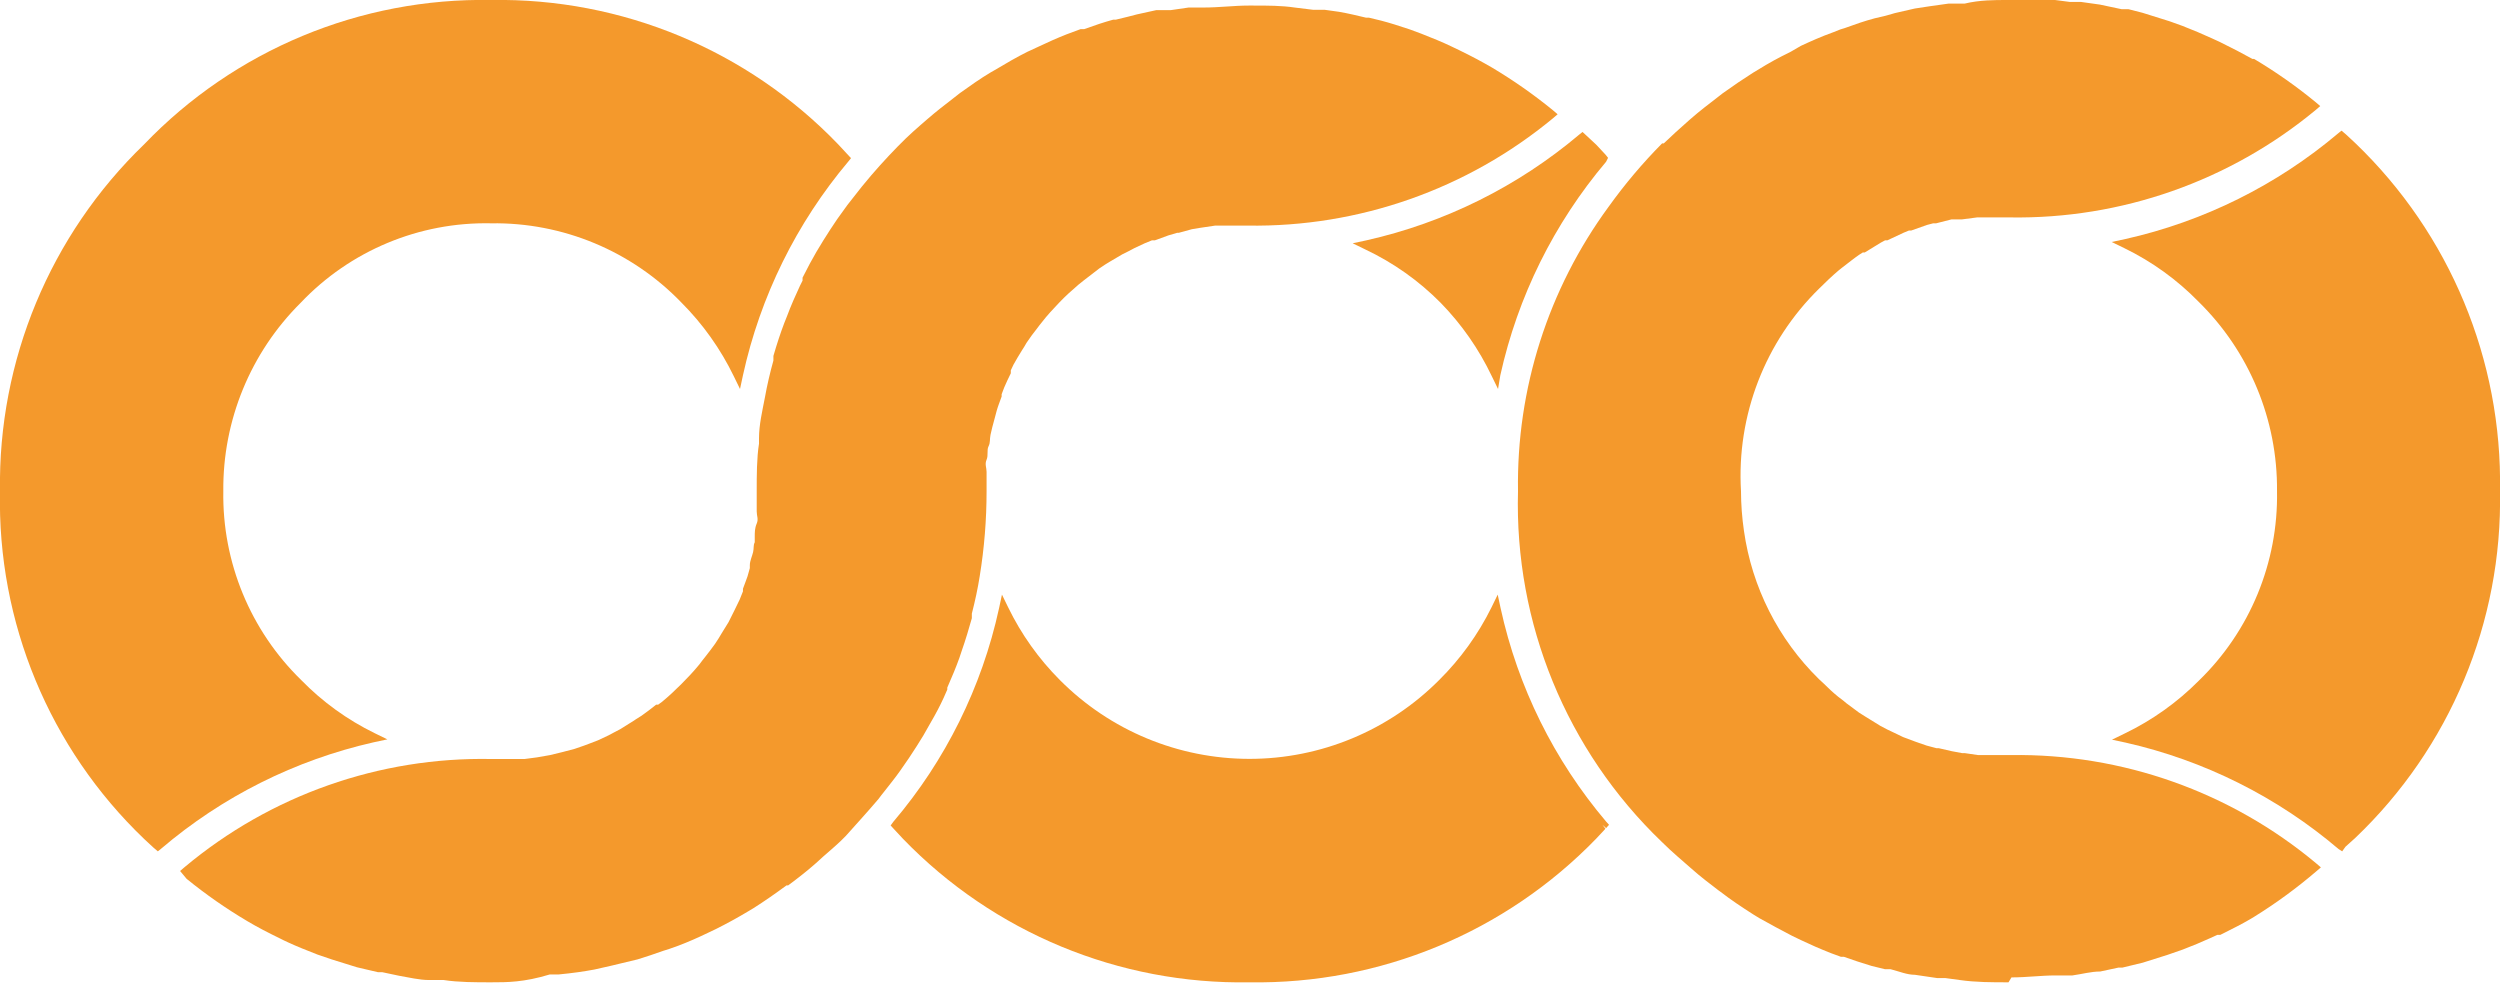
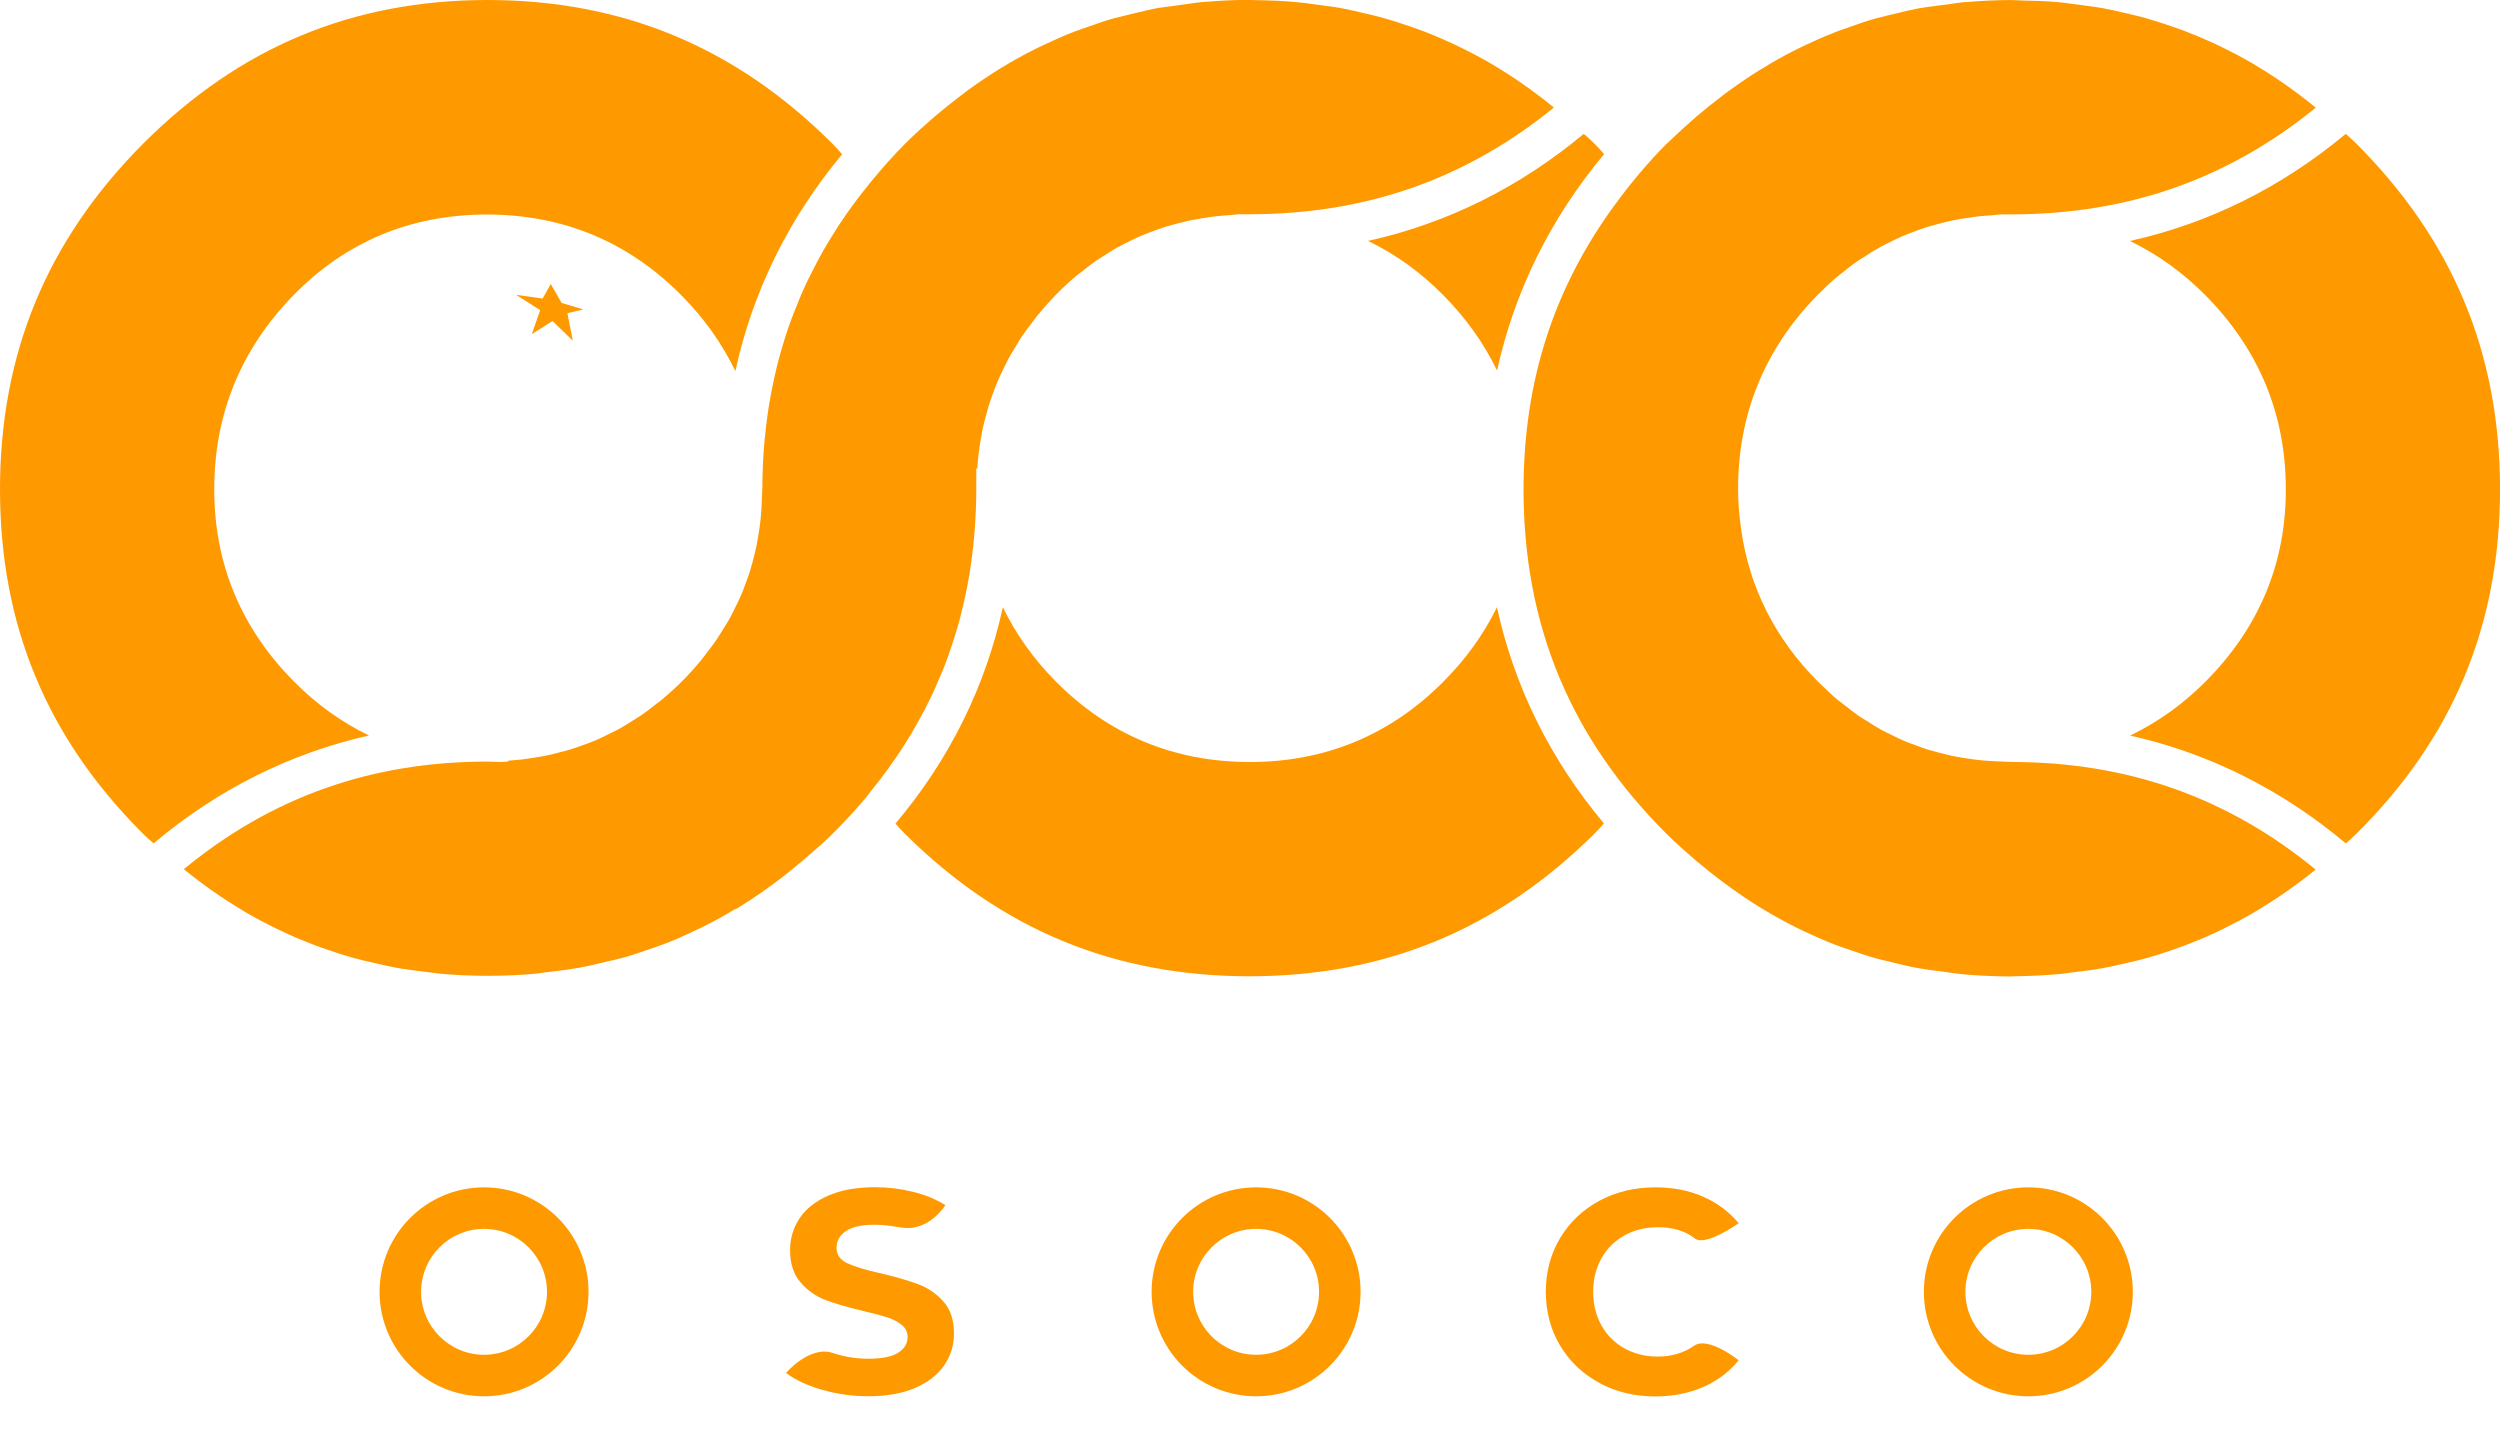
- <svg xmlns="http://www.w3.org/2000/svg" viewBox="0 0 76.35 30">
+ <svg xmlns="http://www.w3.org/2000/svg" id="Capa_1" data-name="Capa 1" viewBox="0 0 391.23 224">
  <defs>
-     <style>.cls-1{fill:#f4992c;}</style>
+     <style>
+       .cls-1 {
+         fill: #f90;
+       }
+     </style>
  </defs>
-   <g id="Capa_2" data-name="Capa 2">
-     <g id="Capa_1-2" data-name="Capa 1">
-       <path class="cls-1" d="M71.53,26l-.11-.07a15.23,15.23,0,0,0-6.5-3.25l-.42-.09.39-.19a8.21,8.21,0,0,0,2.26-1.61A7.86,7.86,0,0,0,69.54,15a8,8,0,0,0-2.4-5.79,8.14,8.14,0,0,0-2.26-1.63l-.39-.19.42-.09a15.25,15.25,0,0,0,6.5-3.23l.1-.08.13.11.29.27A14.38,14.38,0,0,1,76.35,15a14.25,14.25,0,0,1-4.42,10.59l-.3.27Zm0-21.75h0Z" />
-       <path class="cls-1" d="M61.34,30c-.51,0-1,0-1.49-.07l-.44-.06-.25,0-.68-.1c-.24,0-.47-.1-.74-.17l-.17,0-.41-.1c-.3-.09-.6-.19-.85-.28l-.09,0-.3-.11c-.33-.13-.65-.27-.92-.4l-.27-.13c-.33-.17-.66-.35-1-.54l-.18-.11c-.36-.23-.69-.45-1-.69l-.07-.05c-.26-.2-.54-.41-.81-.65s-.61-.52-.92-.83A14.29,14.29,0,0,1,46.36,15a14.3,14.3,0,0,1,2.77-8.69,16,16,0,0,1,1.63-1.93l0,0,.05,0c.23-.22.48-.45.8-.73s.55-.45.82-.66l.18-.14c.32-.23.63-.44.93-.63l.15-.09c.32-.2.65-.38,1-.55L55,1.4c.28-.13.61-.28,1-.42l.2-.08.16-.05c.3-.11.59-.21.89-.29l.34-.08L57.87.4l.61-.14.46-.07.57-.08.41,0H60C60.46,0,60.9,0,61.3,0h.37c.33,0,.72,0,1.09,0l.46.06.34,0,.57.08.66.14.21,0,.43.11.83.26.39.14c.33.13.62.25.9.38l.24.11c.37.18.69.35,1,.52l.05,0a15.25,15.25,0,0,1,1.88,1.32l.14.12-.14.12a14.29,14.29,0,0,1-9.34,3.28H61l-.25,0-.37,0-.46.06h-.08l-.24,0-.47.12-.09,0-.19.05-.48.17-.07,0-.17.07-.49.23-.07,0-.13.07-.49.3-.06,0-.11.07c-.16.11-.32.24-.53.4l-.1.08c-.2.17-.4.36-.59.55A8,8,0,0,0,53.17,15a8.56,8.56,0,0,0,.09,1.21,7.89,7.89,0,0,0,2.29,4.53l.13.12c.15.15.3.29.46.42l.17.13.07.06.39.29.19.12.13.08.34.21.21.11.21.1.27.13.24.09.16.06.32.11.3.08.07,0,.39.09.32.06H60l.41.06.34,0,.66,0a14.22,14.22,0,0,1,9.33,3.31l.14.12-.14.12A15.41,15.41,0,0,1,68.84,28l-.1.06c-.27.16-.57.31-.93.49l-.09,0-.22.1c-.26.12-.53.23-.84.35l-.46.16-.76.24-.62.15-.12,0-.56.12c-.28,0-.56.08-.85.12l-.18,0-.34,0c-.43,0-.88.06-1.34.06Z" />
-       <path class="cls-1" d="M45.75,11.88l-.19-.39A8.32,8.32,0,0,0,44,9.25,8.1,8.1,0,0,0,41.7,7.62l-.39-.19.42-.09a15.27,15.27,0,0,0,6.5-3.23l.1-.08.13.12.29.27.28.3.08.1-.06.12a15.18,15.18,0,0,0-3.23,6.52Z" />
-       <path class="cls-1" d="M38.16,30a14.37,14.37,0,0,1-10.58-4.38l-.27-.29-.11-.12.08-.11a15,15,0,0,0,3.23-6.52l.09-.42.19.39a8.25,8.25,0,0,0,1.58,2.22,8.17,8.17,0,0,0,11.58,0,8.3,8.3,0,0,0,1.6-2.22l.19-.39.09.42a15.05,15.05,0,0,0,3.22,6.51l.09.1-.09.1-.11-.1.09.12-.28.3A14.42,14.42,0,0,1,38.16,30ZM27.42,25.23h0Z" />
-       <path class="cls-1" d="M15,30c-.48,0-1,0-1.45-.07l-.24,0-.2,0c-.31,0-.62-.08-.92-.13l-.52-.11-.13,0-.64-.15-.77-.24-.44-.15c-.33-.13-.61-.24-.87-.36l-.15-.07-.12-.06c-.37-.18-.68-.34-1-.53l0,0a15.31,15.31,0,0,1-1.85-1.29L5.5,26.6l.14-.12A14.16,14.16,0,0,1,15,23.18h.5l.12,0,.4,0,.38-.05.4-.07.37-.09.38-.1.29-.1.16-.06.26-.1.32-.15.15-.08.21-.11.4-.25.09-.06.16-.1c.16-.11.31-.23.45-.34l.06,0,.11-.08c.22-.18.41-.36.6-.55s.37-.38.55-.6l.09-.12.08-.1c.11-.14.21-.27.31-.41l.11-.17.09-.15.21-.34.09-.18.09-.18c.05-.11.11-.22.16-.33l.1-.25,0-.08c.05-.14.1-.26.14-.38l.07-.25,0-.09c0-.13.07-.27.1-.4s0-.2.05-.3V16.4c0-.14,0-.27.06-.41s0-.23,0-.37l0-.63c0-.47,0-1,.07-1.44l0-.16c0-.42.1-.83.18-1.25v0c.07-.39.16-.77.26-1.13l0-.14c.11-.38.22-.71.33-1l.08-.2c.13-.35.27-.66.4-.94l.08-.16,0-.09c.15-.3.29-.56.43-.8l.14-.23.06-.1c.14-.23.29-.45.43-.66l.31-.43.44-.56c.39-.48.74-.86,1.09-1.22s.61-.58.91-.84.5-.41.77-.62l.23-.18c.32-.23.62-.44.92-.62l.14-.08c.35-.21.68-.4,1-.56l.11-.05.15-.07c.36-.17.65-.3.93-.41L33,.89l.11,0c.33-.12.6-.21.89-.29l.08,0,.37-.09.27-.07.59-.13.26,0h0l.18,0,.55-.08.38,0h.07c.49,0,.94-.06,1.38-.06h.15c.43,0,.86,0,1.26.06l.57.07.35,0,.43.06c.29.05.58.12.83.18l.09,0,.37.09c.27.07.55.16.88.27l.35.13c.33.13.63.25.92.39l.23.11c.37.18.69.35,1,.53l0,0a15.45,15.45,0,0,1,1.87,1.31l.14.12-.14.12a14.29,14.29,0,0,1-9.33,3.28h-.36l-.26,0-.37,0-.47.07L36.4,7,36,7.11h-.05l-.27.08-.41.15-.09,0-.22.09-.32.15-.17.09-.2.1L33.88,8l-.13.08-.18.12-.35.27-.13.1-.15.12c-.21.18-.41.36-.59.55s-.37.39-.53.6l-.08.1-.06.08c-.12.15-.23.3-.33.45l-.07.12-.07.11c-.09.15-.18.29-.26.44l-.08.17,0,.09c-.07.14-.14.29-.2.43l-.08.21,0,.07c-.05.14-.11.29-.15.43s-.05.19-.08.3-.08.29-.11.44,0,.23-.06.35,0,.27-.06.41,0,.24,0,.37v.14h0V15a16.12,16.12,0,0,1-.21,2.6v0c-.06.38-.14.75-.24,1.14l0,.14c-.09.32-.19.66-.31,1l-.07.21c-.1.28-.22.57-.37.91l0,.06-.11.25c-.11.24-.24.49-.41.78l-.21.37c-.13.21-.27.44-.44.69l-.27.39c-.14.2-.31.41-.49.64l-.08.1-.09.12c-.33.39-.68.77-1,1.13-.21.22-.45.42-.69.63l-.22.2c-.26.23-.54.45-.85.68l-.05,0c-.34.25-.67.48-1,.69l-.15.09c-.35.21-.68.39-1,.55l0,0-.21.1c-.35.17-.65.3-.94.41l-.28.1-.19.06c-.25.09-.52.18-.78.26l-.5.12-.29.07-.53.12c-.32.06-.67.11-1.09.15l-.27,0C16,30,15.49,30,15,30Z" />
-       <path class="cls-1" d="M4.82,26l-.14-.12-.28-.26A14.28,14.28,0,0,1,0,15,14.41,14.41,0,0,1,4.4,4.41,14.33,14.33,0,0,1,15,0a14.37,14.37,0,0,1,10.6,4.41l.26.28.13.14-.08.1a15.18,15.18,0,0,0-3.22,6.53l-.09.42-.19-.39a8.32,8.32,0,0,0-1.6-2.25A7.91,7.91,0,0,0,15,6.82,7.79,7.79,0,0,0,9.18,9.25,8,8,0,0,0,6.82,15,7.88,7.88,0,0,0,9.2,20.77a8.11,8.11,0,0,0,2.24,1.62l.39.19-.42.09a15.17,15.17,0,0,0-6.49,3.25Z" />
-     </g>
+   <g>
+     <path class="cls-1" d="M367.24,131.86c.51-.44,1.01-.89,1.5-1.37,15.13-14.99,22.48-32.63,22.5-53.91-.02-21.28-7.37-38.98-22.5-54.11-.49-.48-.98-.92-1.48-1.37-.06-.05-.12-.1-.17-.15-10.07,8.39-21.42,14.01-33.78,16.76,4.34,2.09,8.31,4.95,11.85,8.53,8.35,8.44,12.57,18.65,12.55,30.34,.03,11.57-4.2,21.68-12.55,30.07-3.53,3.55-7.49,6.38-11.82,8.46,12.35,2.77,23.69,8.43,33.77,16.88,.05-.04,.1-.08,.15-.13" />
+     <path class="cls-1" d="M314.91,152.78h.36c2.31-.03,4.6-.14,6.81-.33,.58-.05,1.15-.13,1.71-.21l.93-.12c1.46-.17,2.91-.35,4.33-.61,.95-.17,1.9-.39,2.84-.6l.53-.12c1.19-.27,2.23-.51,3.23-.78,1.31-.36,2.59-.77,3.87-1.2,.79-.27,1.58-.55,2.36-.84,1.44-.55,2.87-1.13,4.28-1.78,.37-.17,.73-.34,1.09-.51l.47-.23c1.86-.91,3.36-1.7,4.72-2.49l.51-.31c3.31-1.96,6.46-4.16,9.43-6.57-13.78-11.29-29.35-16.8-47.55-16.84l-3.25-.14c-.66-.05-1.31-.09-1.94-.16-.72-.08-1.45-.19-2.15-.3l-.26-.04c-.56-.09-1.12-.18-1.68-.3-.69-.15-1.35-.32-2.02-.49l-.34-.09c-.52-.14-1.05-.28-1.57-.44-.57-.18-1.13-.38-1.68-.59l-.83-.31c-.42-.15-.85-.31-1.26-.49-.49-.21-.97-.44-1.44-.68l-1.04-.51c-.38-.18-.75-.37-1.12-.58-.6-.33-1.19-.71-1.77-1.08l-.66-.41c-.34-.21-.68-.41-1.01-.64-.69-.48-1.36-1.01-2.01-1.53l-.32-.24c-.32-.24-.64-.48-.95-.74-.82-.68-1.6-1.43-2.38-2.19l-.69-.65c-6.68-6.73-10.7-14.71-11.98-23.76-.33-2.31-.48-4.37-.48-6.31-.02-11.72,4.14-21.93,12.36-30.33,1-1.02,2.05-2.01,3.12-2.91l.52-.41c.92-.75,1.83-1.47,2.77-2.12,.2-.14,.39-.25,.58-.36l.31-.19c.83-.55,1.7-1.1,2.58-1.6,.24-.13,.47-.25,.71-.36l.38-.19c.85-.43,1.69-.85,2.56-1.22,.3-.13,.61-.25,.92-.36l.35-.13c.83-.32,1.66-.63,2.52-.9,.33-.1,.67-.19,1.01-.28l.45-.12c.82-.22,1.64-.44,2.48-.61,.42-.09,.84-.16,1.27-.23l.4-.06c.79-.13,1.59-.25,2.39-.34,.64-.07,1.28-.11,1.92-.15l1.38-.15h1.87c18.22-.04,33.79-5.51,47.55-16.7-3.07-2.51-6.28-4.77-9.56-6.72l-.25-.15c-1.5-.88-3.14-1.75-5.02-2.67l-1.22-.58c-1.45-.67-2.95-1.3-4.58-1.92-.66-.25-1.32-.48-1.99-.71-1.4-.48-2.8-.93-4.22-1.33-.72-.2-1.45-.37-2.19-.54l-1.06-.25c-1.11-.26-2.21-.52-3.34-.72-.95-.17-1.93-.29-2.91-.42l-1.75-.23c-.76-.11-1.52-.21-2.3-.28-1.86-.16-3.77-.22-5.57-.25-.26,0-.52-.02-.78-.04-.27-.02-.54-.03-.82-.03h-.3c-1.98,0-4.21,.1-6.71,.31h-.31c-.8,.08-1.43,.17-2.09,.27l-2.76,.37c-.83,.11-1.66,.21-2.47,.36-1.03,.19-2.07,.44-3.12,.7l-1.8,.43c-.6,.14-1.18,.28-1.72,.43-1.5,.42-2.99,.94-4.51,1.49l-.64,.22c-.42,.15-.82,.28-1.19,.44-1.83,.7-3.55,1.49-4.86,2.11l-1.25,.61c-1.73,.86-3.43,1.8-5.06,2.81l-.75,.45c-1.56,.97-3.15,2.05-4.75,3.21l-.93,.7c-1.41,1.07-2.81,2.19-4.19,3.36-1.62,1.4-2.91,2.59-4.08,3.73-.09,.1-.2,.19-.31,.29l-.21,.18c-2.94,2.95-5.66,6.18-8.33,9.86-9.45,13-14.06,27.48-14.08,44.26,.02,21.28,7.35,38.91,22.4,53.91,1.58,1.57,3.24,3.02,4.68,4.25,1.36,1.14,2.74,2.24,4.14,3.29l.39,.28c1.61,1.2,3.26,2.33,5.09,3.48l.93,.56c1.65,.99,3.34,1.92,5.01,2.76l1.4,.67c1.36,.63,2.98,1.37,4.66,2.02,.51,.19,1.02,.37,1.54,.55l.48,.16c1.46,.52,2.9,1.01,4.32,1.41,.69,.2,1.39,.36,2.09,.52l.79,.19c1.45,.36,2.63,.65,3.85,.86,1.14,.2,2.29,.35,3.44,.49l1.25,.17c.77,.11,1.51,.22,2.23,.29,2.48,.23,5.03,.34,7.59,.35h.16Z" />
+     <path class="cls-1" d="M248.04,21.13c-.06-.06-.13-.12-.2-.18-10.07,8.39-21.41,14.01-33.76,16.75,4.34,2.09,8.3,4.95,11.82,8.53,3.5,3.53,6.31,7.47,8.38,11.76,2.73-12.44,8.36-23.82,16.75-33.87-.04-.04-.08-.09-.12-.13-.45-.51-.91-1.03-1.41-1.53-.48-.48-.97-.91-1.46-1.35" />
+     <path class="cls-1" d="M251.01,128.87c-8.4-10.01-14.02-21.37-16.75-33.84-2.07,4.23-4.87,8.13-8.37,11.63-8.29,8.36-18.49,12.59-30.31,12.59s-22.08-4.24-30.36-12.61c-3.46-3.48-6.23-7.38-8.28-11.61-2.74,12.49-8.38,23.86-16.8,33.85,.04,.05,.08,.09,.12,.14,.44,.5,.89,1,1.37,1.48,15.09,14.98,32.72,22.27,53.88,22.28,21.19-.01,38.85-7.3,53.98-22.29,.5-.49,.95-1,1.4-1.51,.03-.04,.07-.08,.1-.11" />
+     <path class="cls-1" d="M115.08,142.3l.75-.45c1.79-1.11,3.51-2.28,5.2-3.53l.26-.19c1.57-1.17,2.98-2.3,4.32-3.44h0s1.08-.95,1.08-.95c1.29-1.11,2.48-2.12,3.58-3.24,1.85-1.83,3.63-3.76,5.3-5.75,.16-.19,.3-.38,.44-.57,.14-.19,.28-.38,.43-.56,.87-1.07,1.71-2.16,2.51-3.26,.48-.66,.94-1.33,1.4-2,.78-1.16,1.54-2.33,2.25-3.52,.37-.62,.72-1.25,1.07-1.88,.73-1.31,1.43-2.63,2.07-3.97,.2-.42,.39-.84,.58-1.27l.13-.3c.75-1.68,1.37-3.18,1.88-4.59l.37-1.1c.64-1.85,1.15-3.54,1.58-5.15l.17-.71c.5-2,.9-3.89,1.22-5.78l.04-.25c.7-4.27,1.06-8.73,1.07-13.25v-3.28h.16c.04-.65,.1-1.29,.16-1.92,.08-.73,.19-1.44,.3-2.15,.1-.61,.2-1.22,.32-1.83,.15-.75,.34-1.49,.54-2.22,.17-.64,.3-1.15,.45-1.65,.24-.77,.51-1.52,.79-2.27l.14-.37c.14-.37,.27-.74,.43-1.11,.32-.77,.69-1.52,1.06-2.28l.23-.46c.14-.3,.28-.59,.44-.88,.41-.77,.88-1.53,1.35-2.28l.27-.45c.15-.25,.3-.5,.46-.74,.54-.8,1.13-1.58,1.73-2.35l.26-.35c.15-.21,.3-.42,.47-.62,.88-1.08,1.82-2.14,2.79-3.14,.95-.98,1.98-1.95,3.07-2.88,.25-.22,.52-.42,.78-.62l.64-.49c.61-.49,1.22-.97,1.86-1.41,.31-.22,.64-.42,.97-.63l.66-.42c.6-.38,1.2-.77,1.82-1.11,.35-.19,.7-.37,1.05-.54l.89-.44c.56-.28,1.12-.56,1.7-.81,.38-.16,.77-.31,1.16-.45l.46-.17c.75-.28,1.46-.56,2.19-.78,.46-.14,.95-.27,1.43-.4l.28-.07c.74-.2,1.49-.39,2.25-.55,.55-.11,1.09-.2,1.64-.29,.92-.15,1.69-.27,2.46-.35,.63-.07,1.27-.11,1.92-.16l1.41-.14h1.87c18.19-.04,33.76-5.5,47.53-16.7-3.05-2.49-6.26-4.75-9.55-6.7l-.23-.14c-1.55-.91-3.2-1.78-5.07-2.69l-1.17-.56c-1.45-.67-2.99-1.32-4.68-1.96-.59-.22-1.19-.43-1.79-.64-1.66-.58-3.08-1.02-4.45-1.4-.62-.17-1.26-.32-1.88-.47l-.48-.11c-1.4-.34-2.8-.67-4.22-.93-.72-.13-1.46-.22-2.2-.32l-1.81-.24c-.96-.14-1.92-.27-2.91-.35-2.06-.18-4.23-.28-6.44-.3-.15,0-.3-.01-.44-.02l-.32-.02c-2.2,0-4.51,.11-7.04,.32l-.33,.02c-.62,.05-1.24,.15-1.9,.24l-2.79,.39c-.31,.05-.66,.09-1,.13-.48,.06-.96,.12-1.42,.2-.97,.19-1.97,.42-2.98,.67l-1.38,.33c-.64,.15-1.28,.3-1.91,.47l-.38,.09c-1.43,.4-2.84,.89-4.52,1.49l-.55,.19c-.46,.16-.9,.31-1.31,.47-1.4,.54-2.9,1.2-4.74,2.07l-.77,.37c-.19,.09-.38,.18-.54,.26-1.67,.83-3.32,1.75-5.11,2.83-.3,.18-.51,.3-.69,.42-1.51,.94-3.07,1.99-4.67,3.15l-1.2,.91c-1.33,1.02-2.65,2.07-3.95,3.17-1.51,1.3-3.12,2.73-4.65,4.26-1.81,1.81-3.57,3.79-5.56,6.21-.77,.94-1.51,1.89-2.23,2.85-.54,.72-1.07,1.45-1.58,2.19-.77,1.11-1.5,2.23-2.19,3.36l-.15,.24c-.3,.49-.6,.97-.88,1.46-.78,1.35-1.51,2.72-2.19,4.1l-.24,.48c-.14,.26-.27,.53-.4,.8-.68,1.44-1.34,3-2.02,4.76l-.39,1c-.61,1.64-1.16,3.36-1.7,5.26l-.2,.71c-.49,1.82-.93,3.75-1.3,5.73l-.05,.24c-.4,2.19-.69,4.26-.89,6.37l-.09,.82c-.22,2.45-.33,4.92-.34,7.35l-.14,3.24c-.05,.71-.09,1.31-.16,1.91-.08,.73-.19,1.45-.31,2.17l-.04,.26c-.09,.53-.18,1.06-.28,1.58-.15,.72-.34,1.42-.52,2.11l-.1,.38c-.12,.47-.25,.93-.39,1.39-.22,.69-.47,1.35-.72,2.02l-.16,.43c-.16,.44-.32,.87-.51,1.3-.25,.59-.54,1.16-.82,1.73l-.37,.75c-.18,.37-.36,.74-.56,1.1-.34,.62-.72,1.21-1.1,1.8l-.47,.75c-.18,.3-.36,.6-.56,.89-.5,.73-1.05,1.43-1.6,2.14l-.38,.5c-.16,.22-.33,.45-.51,.66-.92,1.1-1.85,2.12-2.85,3.12-.97,.98-1.99,1.91-3.12,2.86-.19,.16-.39,.31-.6,.46l-.32,.24c-.77,.61-1.55,1.23-2.36,1.78-.28,.19-.56,.37-.85,.54l-.46,.29c-.72,.46-1.41,.9-2.12,1.29-.37,.21-.75,.39-1.13,.57l-.79,.39c-.55,.27-1.11,.55-1.67,.79-.45,.2-.92,.37-1.38,.54l-.79,.29c-.52,.19-1.04,.39-1.58,.55-.65,.21-1.31,.38-1.98,.55-.63,.17-1.27,.33-1.92,.47-.68,.15-1.37,.26-2.07,.37-.65,.11-1.32,.21-2,.29-.68,.07-1.37,.13-2.06,.18h-.02v.14l-1.27,.07-1.95-.07c-18.21,.01-33.78,5.52-47.55,16.84,3,2.44,6.17,4.66,9.44,6.59l.24,.15c1.61,.94,3.16,1.76,5.04,2.67l.42,.2c.32,.15,.64,.31,.96,.45,1.45,.67,2.92,1.27,4.41,1.84,.74,.28,1.49,.54,2.24,.79,1.3,.45,2.6,.87,3.93,1.23,1.06,.29,2.15,.54,3.24,.78l.6,.14c.9,.21,1.79,.41,2.71,.58,1.54,.28,3.11,.47,4.69,.66l.93,.12c.43,.06,.87,.12,1.31,.16,2.48,.22,4.97,.33,7.4,.33,2.61,0,5.19-.12,7.66-.35,.42-.05,.92-.12,1.38-.19,2.17-.24,3.92-.48,5.55-.78,.88-.15,1.77-.37,2.68-.59l1.47-.34c.87-.2,1.75-.39,2.6-.63,1.32-.37,2.65-.83,3.99-1.3l.85-.29c.51-.17,1.01-.35,1.51-.54,1.46-.56,2.98-1.22,4.79-2.09,.38-.17,.72-.33,1.06-.5l.22-.11c1.6-.79,3.26-1.7,5.05-2.79" />
+     <path class="cls-1" d="M115.08,58.05c2.73-12.49,8.35-23.88,16.71-33.91-.05-.05-.1-.11-.15-.16-.45-.5-.89-1.01-1.38-1.5C115.13,7.38,97.47,.02,76.29,0,55.13,.02,37.51,7.37,22.41,22.47,7.34,37.61,.01,55.32,0,76.59c.01,21.27,7.34,38.9,22.4,53.9,.46,.46,.95,.89,1.43,1.31,.07,.06,.13,.12,.2,.18,10.05-8.45,21.37-14.11,33.71-16.88-4.3-2.08-8.24-4.91-11.75-8.46-8.28-8.34-12.47-18.46-12.46-30.05-.02-11.7,4.14-21.91,12.34-30.33,8.19-8.42,18.39-12.69,30.32-12.69s22.16,4.27,30.48,12.68c3.52,3.55,6.33,7.51,8.4,11.81" />
+     <path class="cls-1" d="M128.63,217.49c-2.33-.68-4.21-1.56-5.62-2.64,0,0,3.69-4.34,7.32-3.12,1.86,.63,3.73,.9,5.6,.9,2.08,0,3.61-.31,4.61-.93,.99-.62,1.49-1.44,1.49-2.46,0-.75-.29-1.38-.88-1.87s-1.34-.9-2.26-1.2c-.92-.3-2.16-.63-3.73-.99-2.41-.57-4.38-1.14-5.92-1.72-1.54-.57-2.85-1.49-3.95-2.76-1.1-1.26-1.65-2.95-1.65-5.06,0-1.84,.5-3.5,1.49-4.99,.99-1.49,2.49-2.67,4.49-3.55,2-.87,4.45-1.31,7.34-1.31,2.02,0,3.99,.24,5.92,.72,1.93,.48,3.61,1.17,5.06,2.08,0,0-2.5,4.11-6.69,3.53-1.59-.22-2.79-.46-4.33-.46-2.05,0-3.56,.33-4.54,.99-.98,.66-1.47,1.54-1.47,2.62s.56,1.89,1.69,2.42c1.13,.53,2.85,1.05,5.17,1.56,2.41,.57,4.38,1.14,5.92,1.72,1.54,.57,2.85,1.48,3.95,2.71,1.1,1.23,1.65,2.91,1.65,5.01,0,1.81-.5,3.46-1.51,4.95-1.01,1.49-2.52,2.67-4.54,3.55-2.02,.87-4.47,1.31-7.36,1.31-2.5,0-4.92-.34-7.25-1.02Z" />
+     <path class="cls-1" d="M250.29,216.41c-2.6-1.4-4.65-3.34-6.14-5.83-1.49-2.48-2.24-5.29-2.24-8.42s.75-5.94,2.24-8.42c1.49-2.48,3.54-4.43,6.14-5.83,2.6-1.4,5.53-2.1,8.78-2.1,2.74,0,5.22,.48,7.43,1.45,2.21,.96,4.07,2.35,5.58,4.16,0,0-5.16,3.7-6.84,2.39-1.62-1.27-3.63-1.76-5.8-1.76-1.96,0-3.7,.43-5.24,1.29-1.54,.86-2.73,2.05-3.59,3.59s-1.29,3.28-1.29,5.24,.43,3.7,1.29,5.24c.86,1.54,2.06,2.73,3.59,3.59,1.54,.86,3.28,1.29,5.24,1.29,2.12,0,4.02-.54,5.66-1.68,2.25-1.57,6.98,2.27,6.98,2.27-1.51,1.84-3.37,3.24-5.6,4.2-2.23,.96-4.71,1.45-7.45,1.45-3.22,0-6.14-.7-8.74-2.1Z" />
+     <path class="cls-1" d="M75.75,185.81c-9.03,0-16.35,7.32-16.35,16.35s7.32,16.35,16.35,16.35,16.35-7.32,16.35-16.35-7.32-16.35-16.35-16.35Zm0,26.2c-5.44,0-9.85-4.41-9.85-9.85s4.41-9.85,9.85-9.85,9.85,4.41,9.85,9.85-4.41,9.85-9.85,9.85Z" />
+     <path class="cls-1" d="M196.57,185.81c-9.03,0-16.35,7.32-16.35,16.35s7.32,16.35,16.35,16.35,16.35-7.32,16.35-16.35-7.32-16.35-16.35-16.35Zm0,26.2c-5.44,0-9.85-4.41-9.85-9.85s4.41-9.85,9.85-9.85,9.85,4.41,9.85,9.85-4.41,9.85-9.85,9.85Z" />
+     <path class="cls-1" d="M317.42,185.81c-9.03,0-16.35,7.32-16.35,16.35s7.32,16.35,16.35,16.35,16.35-7.32,16.35-16.35-7.32-16.35-16.35-16.35Zm0,26.2c-5.44,0-9.85-4.41-9.85-9.85s4.41-9.85,9.85-9.85,9.85,4.41,9.85,9.85-4.41,9.85-9.85,9.85Z" />
  </g>
+   <polygon class="cls-1" points="86.19 44.44 84.92 46.72 80.77 46.14 84.54 48.53 83.22 52.3 86.46 50.23 89.64 53.31 88.79 49.01 91.29 48.42 87.89 47.41 86.19 44.44" />
</svg>
